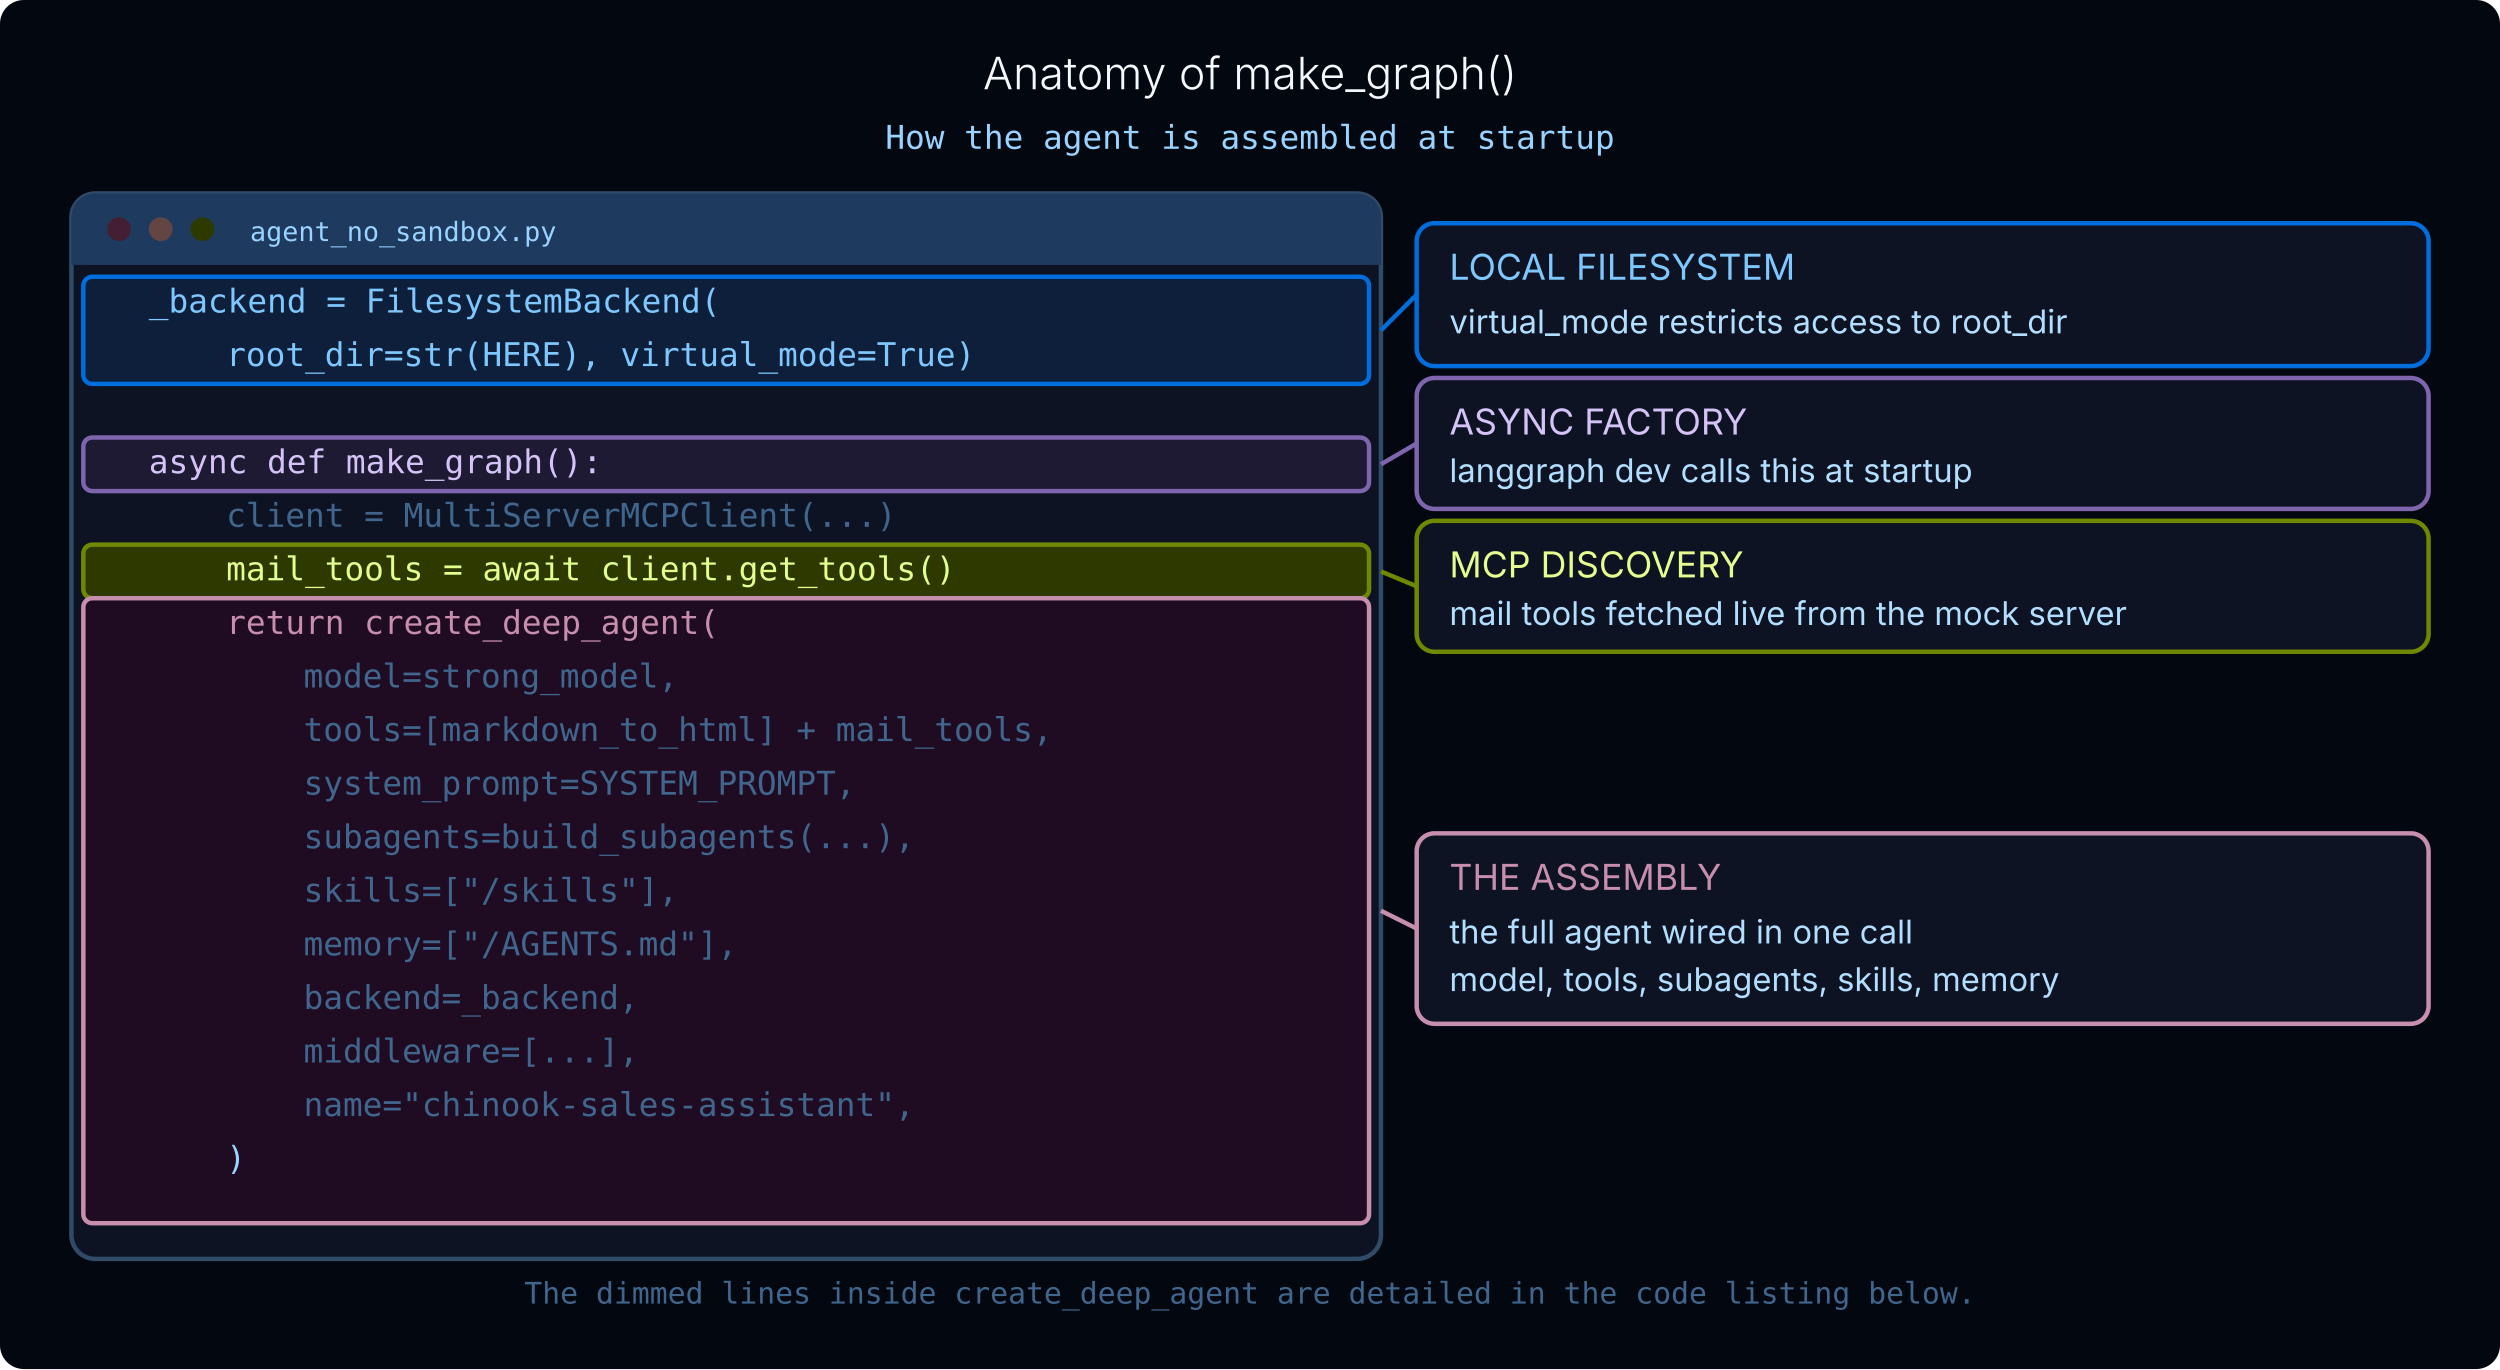
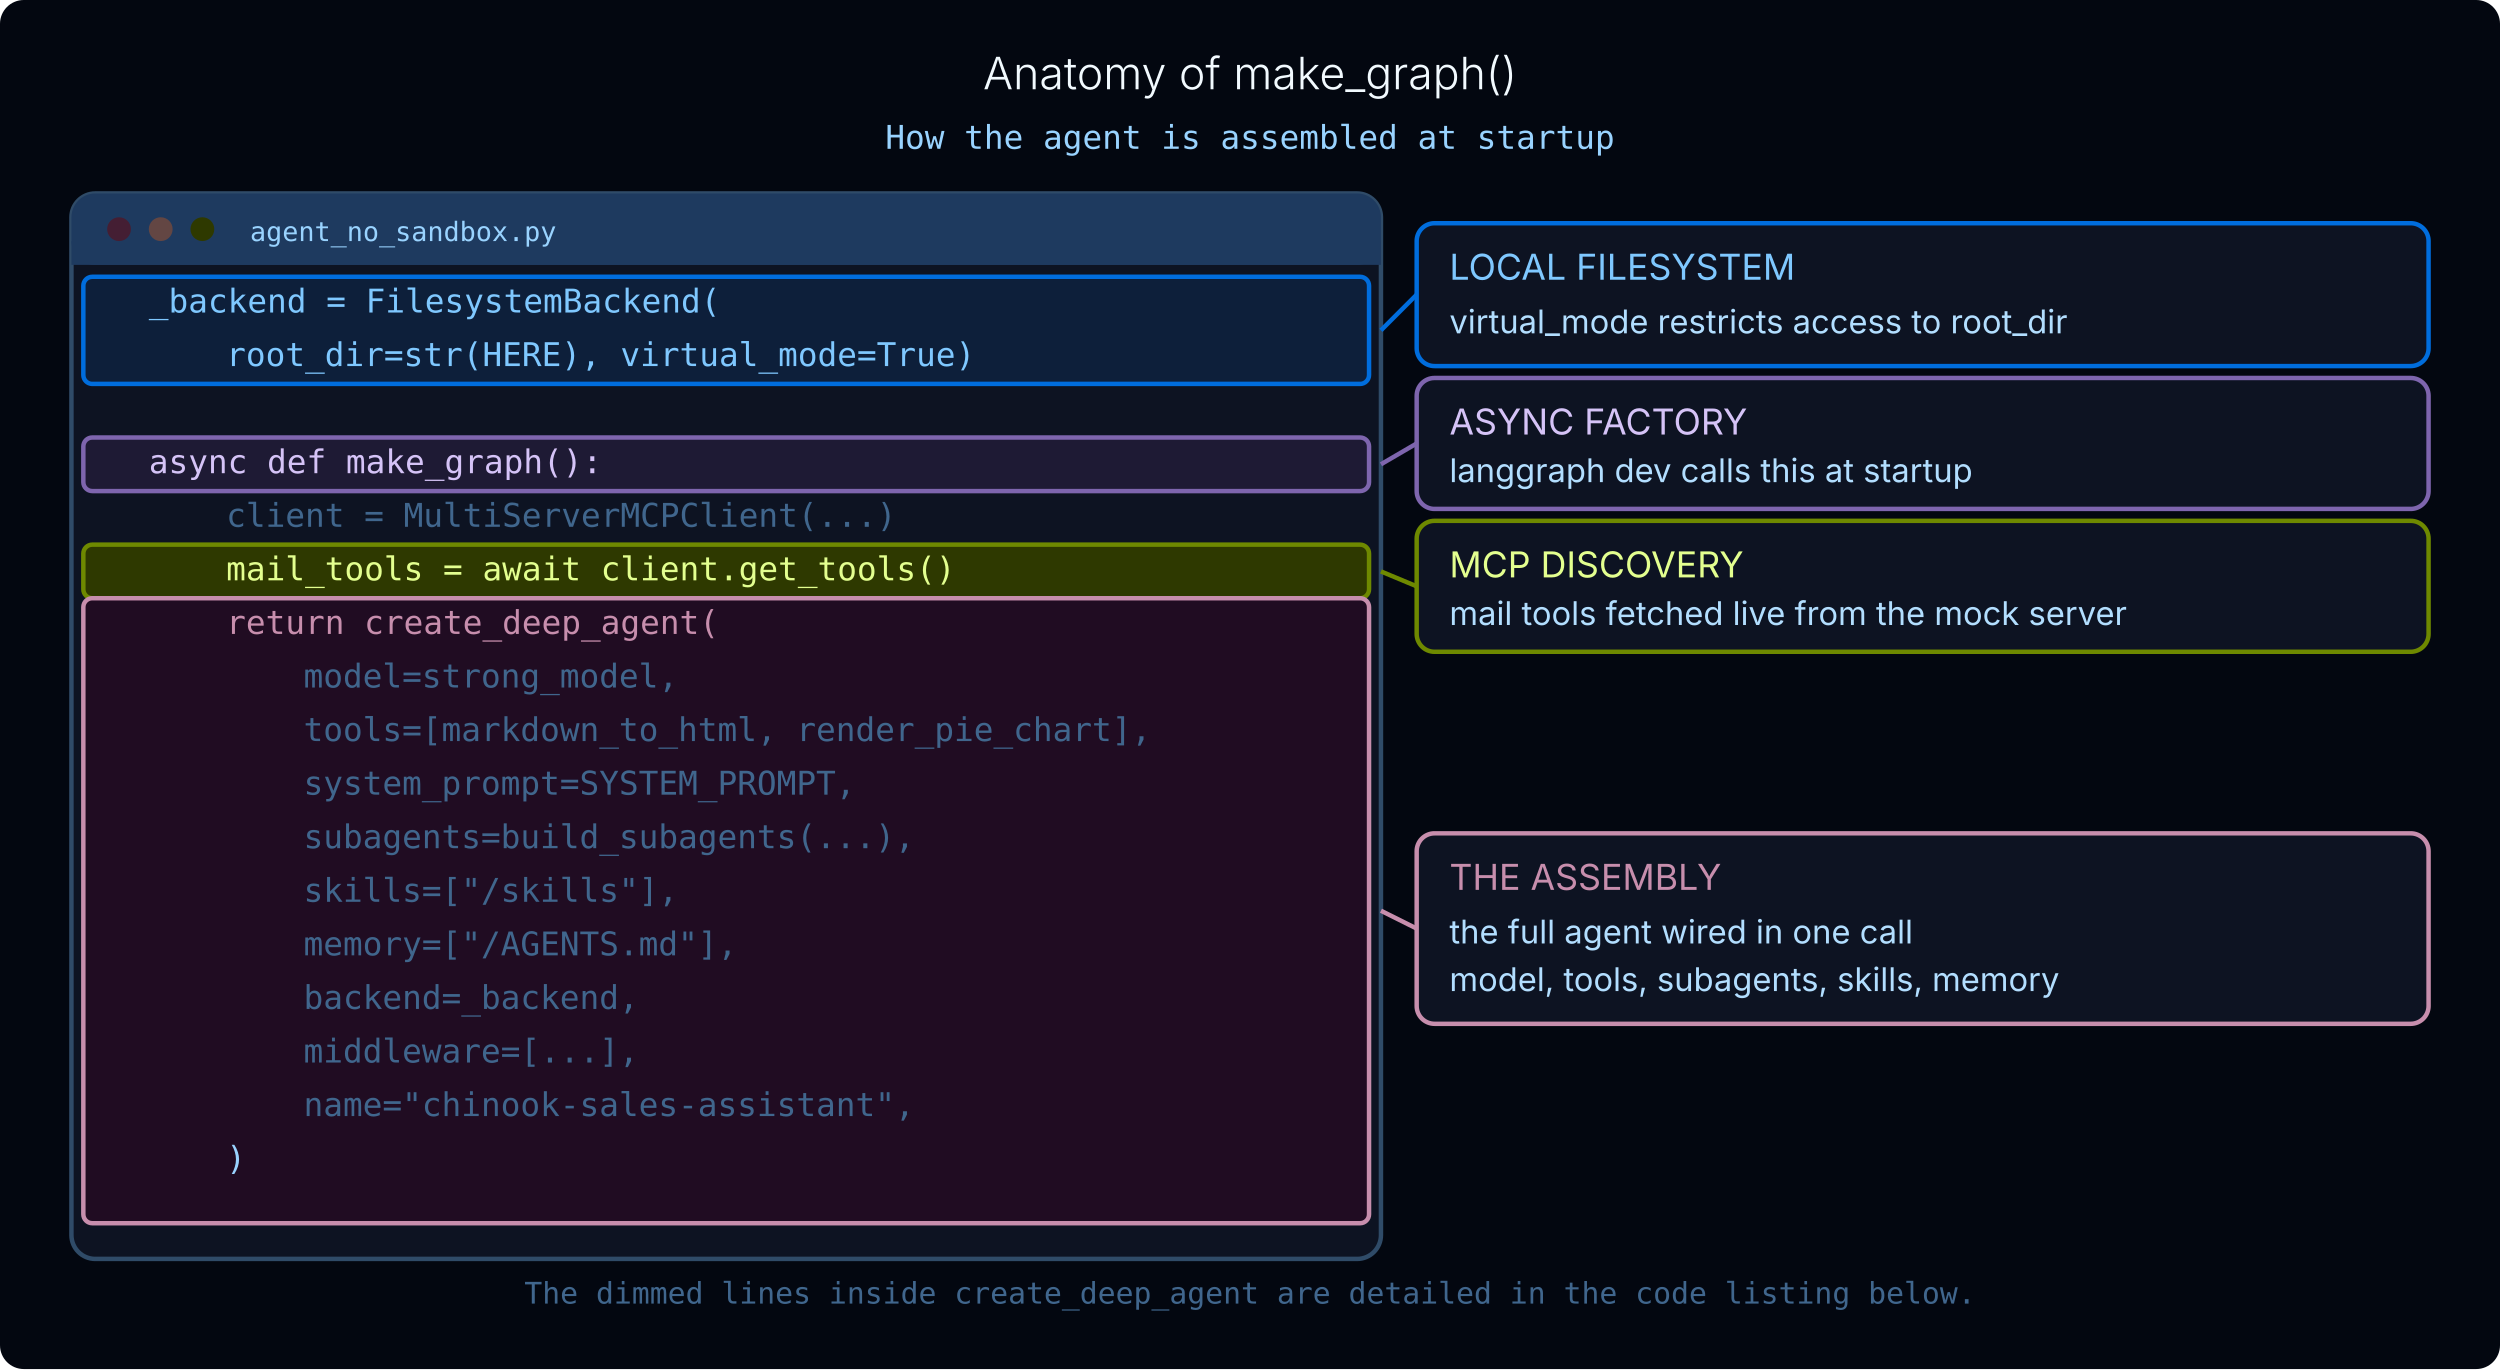
<svg xmlns="http://www.w3.org/2000/svg" width="840" height="460" font-family="'Inter', -apple-system, BlinkMacSystemFont, 'Segoe UI', sans-serif">
  <rect width="840" height="460" fill="#030710" rx="8" />
  <text x="420" y="30" text-anchor="middle" font-size="15" font-weight="300" fill="#F2FAFF">Anatomy of make_graph()</text>
  <text x="420" y="50" text-anchor="middle" font-size="11" fill="#99D3FF" font-family="'IBM Plex Mono', ui-monospace, SFMono-Regular, Menlo, Consolas, monospace">How the agent is assembled at startup</text>
  <rect x="24" y="65" width="440" height="358" rx="8" fill="#0D1322" stroke="#2F4B68" stroke-width="1.5" />
  <rect x="24" y="65" width="440" height="24" rx="8" fill="#1E3A5F" />
  <rect x="24" y="81" width="440" height="8" fill="#1E3A5F" />
  <circle cx="40" cy="77" r="4" fill="#441E33" />
  <circle cx="54" cy="77" r="4" fill="#634643" />
  <circle cx="68" cy="77" r="4" fill="#2E3900" />
  <text x="84" y="81" font-size="9" fill="#99D3FF" font-family="'IBM Plex Mono', ui-monospace, SFMono-Regular, Menlo, Consolas, monospace">agent_no_sandbox.py</text>
  <rect x="28" y="93" width="432" height="36" rx="3" fill="#0D1F3A" stroke="#006DDD" stroke-width="1.5" />
  <rect x="28" y="147" width="432" height="18" rx="3" fill="#1E1A34" stroke="#7E65AE" stroke-width="1.5" />
  <rect x="28" y="183" width="432" height="18" rx="3" fill="#2E3900" stroke="#6E8900" stroke-width="1.5" />
  <rect x="28" y="201" width="432" height="210" rx="3" fill="#200C22" stroke="#C78EAD" stroke-width="1.5" />
  <g font-family="'IBM Plex Mono', ui-monospace, SFMono-Regular, Menlo, Consolas, monospace" font-size="11">
    <text x="50" y="105" fill="#7FC8FF">_backend = FilesystemBackend(</text>
    <text x="76" y="123" fill="#7FC8FF">root_dir=str(HERE), virtual_mode=True)</text>
    <text x="50" y="159" fill="#D5C3F7">async def make_graph():</text>
    <text x="76" y="177" fill="#40668D">client = MultiServerMCPClient(...)</text>
    <text x="76" y="195" fill="#E3FF8F">mail_tools = await client.get_tools()</text>
    <text x="76" y="213" fill="#C78EAD">return create_deep_agent(</text>
    <text x="102" y="231" fill="#40668D">model=strong_model,</text>
-     <text x="102" y="249" fill="#40668D">tools=[markdown_to_html] + mail_tools,</text>
+     <text x="102" y="249" fill="#40668D">tools=[markdown_to_html, render_pie_chart],</text>
    <text x="102" y="267" fill="#40668D">system_prompt=SYSTEM_PROMPT,</text>
    <text x="102" y="285" fill="#40668D">subagents=build_subagents(...),</text>
    <text x="102" y="303" fill="#40668D">skills=["/skills"],</text>
    <text x="102" y="321" fill="#40668D">memory=["/AGENTS.md"],</text>
    <text x="102" y="339" fill="#40668D">backend=_backend,</text>
    <text x="102" y="357" fill="#40668D">middleware=[...],</text>
    <text x="102" y="375" fill="#40668D">name="chinook-sales-assistant",</text>
    <text x="76" y="393" fill="#99D3FF">)</text>
  </g>
  <line x1="464" y1="111" x2="476" y2="99" stroke="#006DDD" stroke-width="1.5" />
  <line x1="464" y1="156" x2="476" y2="149" stroke="#7E65AE" stroke-width="1.5" />
  <line x1="464" y1="192" x2="476" y2="197" stroke="#6E8900" stroke-width="1.5" />
  <line x1="464" y1="306" x2="476" y2="312" stroke="#C78EAD" stroke-width="1.5" />
  <rect x="476" y="75" width="340" height="48" rx="6" fill="#0D1322" stroke="#006DDD" stroke-width="1.5" />
  <text x="487" y="94" font-size="12" font-weight="400" fill="#7FC8FF">LOCAL FILESYSTEM</text>
  <text x="487" y="112" font-size="11" fill="#B2DEFF">virtual_mode restricts access to root_dir</text>
  <rect x="476" y="127" width="340" height="44" rx="6" fill="#0D1322" stroke="#7E65AE" stroke-width="1.5" />
  <text x="487" y="146" font-size="12" font-weight="400" fill="#D5C3F7">ASYNC FACTORY</text>
  <text x="487" y="162" font-size="11" fill="#B2DEFF">langgraph dev calls this at startup</text>
  <rect x="476" y="175" width="340" height="44" rx="6" fill="#0D1322" stroke="#6E8900" stroke-width="1.5" />
  <text x="487" y="194" font-size="12" font-weight="400" fill="#E3FF8F">MCP DISCOVERY</text>
  <text x="487" y="210" font-size="11" fill="#B2DEFF">mail tools fetched live from the mock server</text>
  <rect x="476" y="280" width="340" height="64" rx="6" fill="#0D1322" stroke="#C78EAD" stroke-width="1.5" />
  <text x="487" y="299" font-size="12" font-weight="400" fill="#C78EAD">THE ASSEMBLY</text>
  <text x="487" y="317" font-size="11" fill="#B2DEFF">the full agent wired in one call</text>
  <text x="487" y="333" font-size="11" fill="#B2DEFF">model, tools, subagents, skills, memory</text>
  <text x="420" y="438" text-anchor="middle" font-size="10" fill="#40668D" font-family="'IBM Plex Mono', ui-monospace, SFMono-Regular, Menlo, Consolas, monospace">The dimmed lines inside create_deep_agent are detailed in the code listing below.</text>
</svg>
